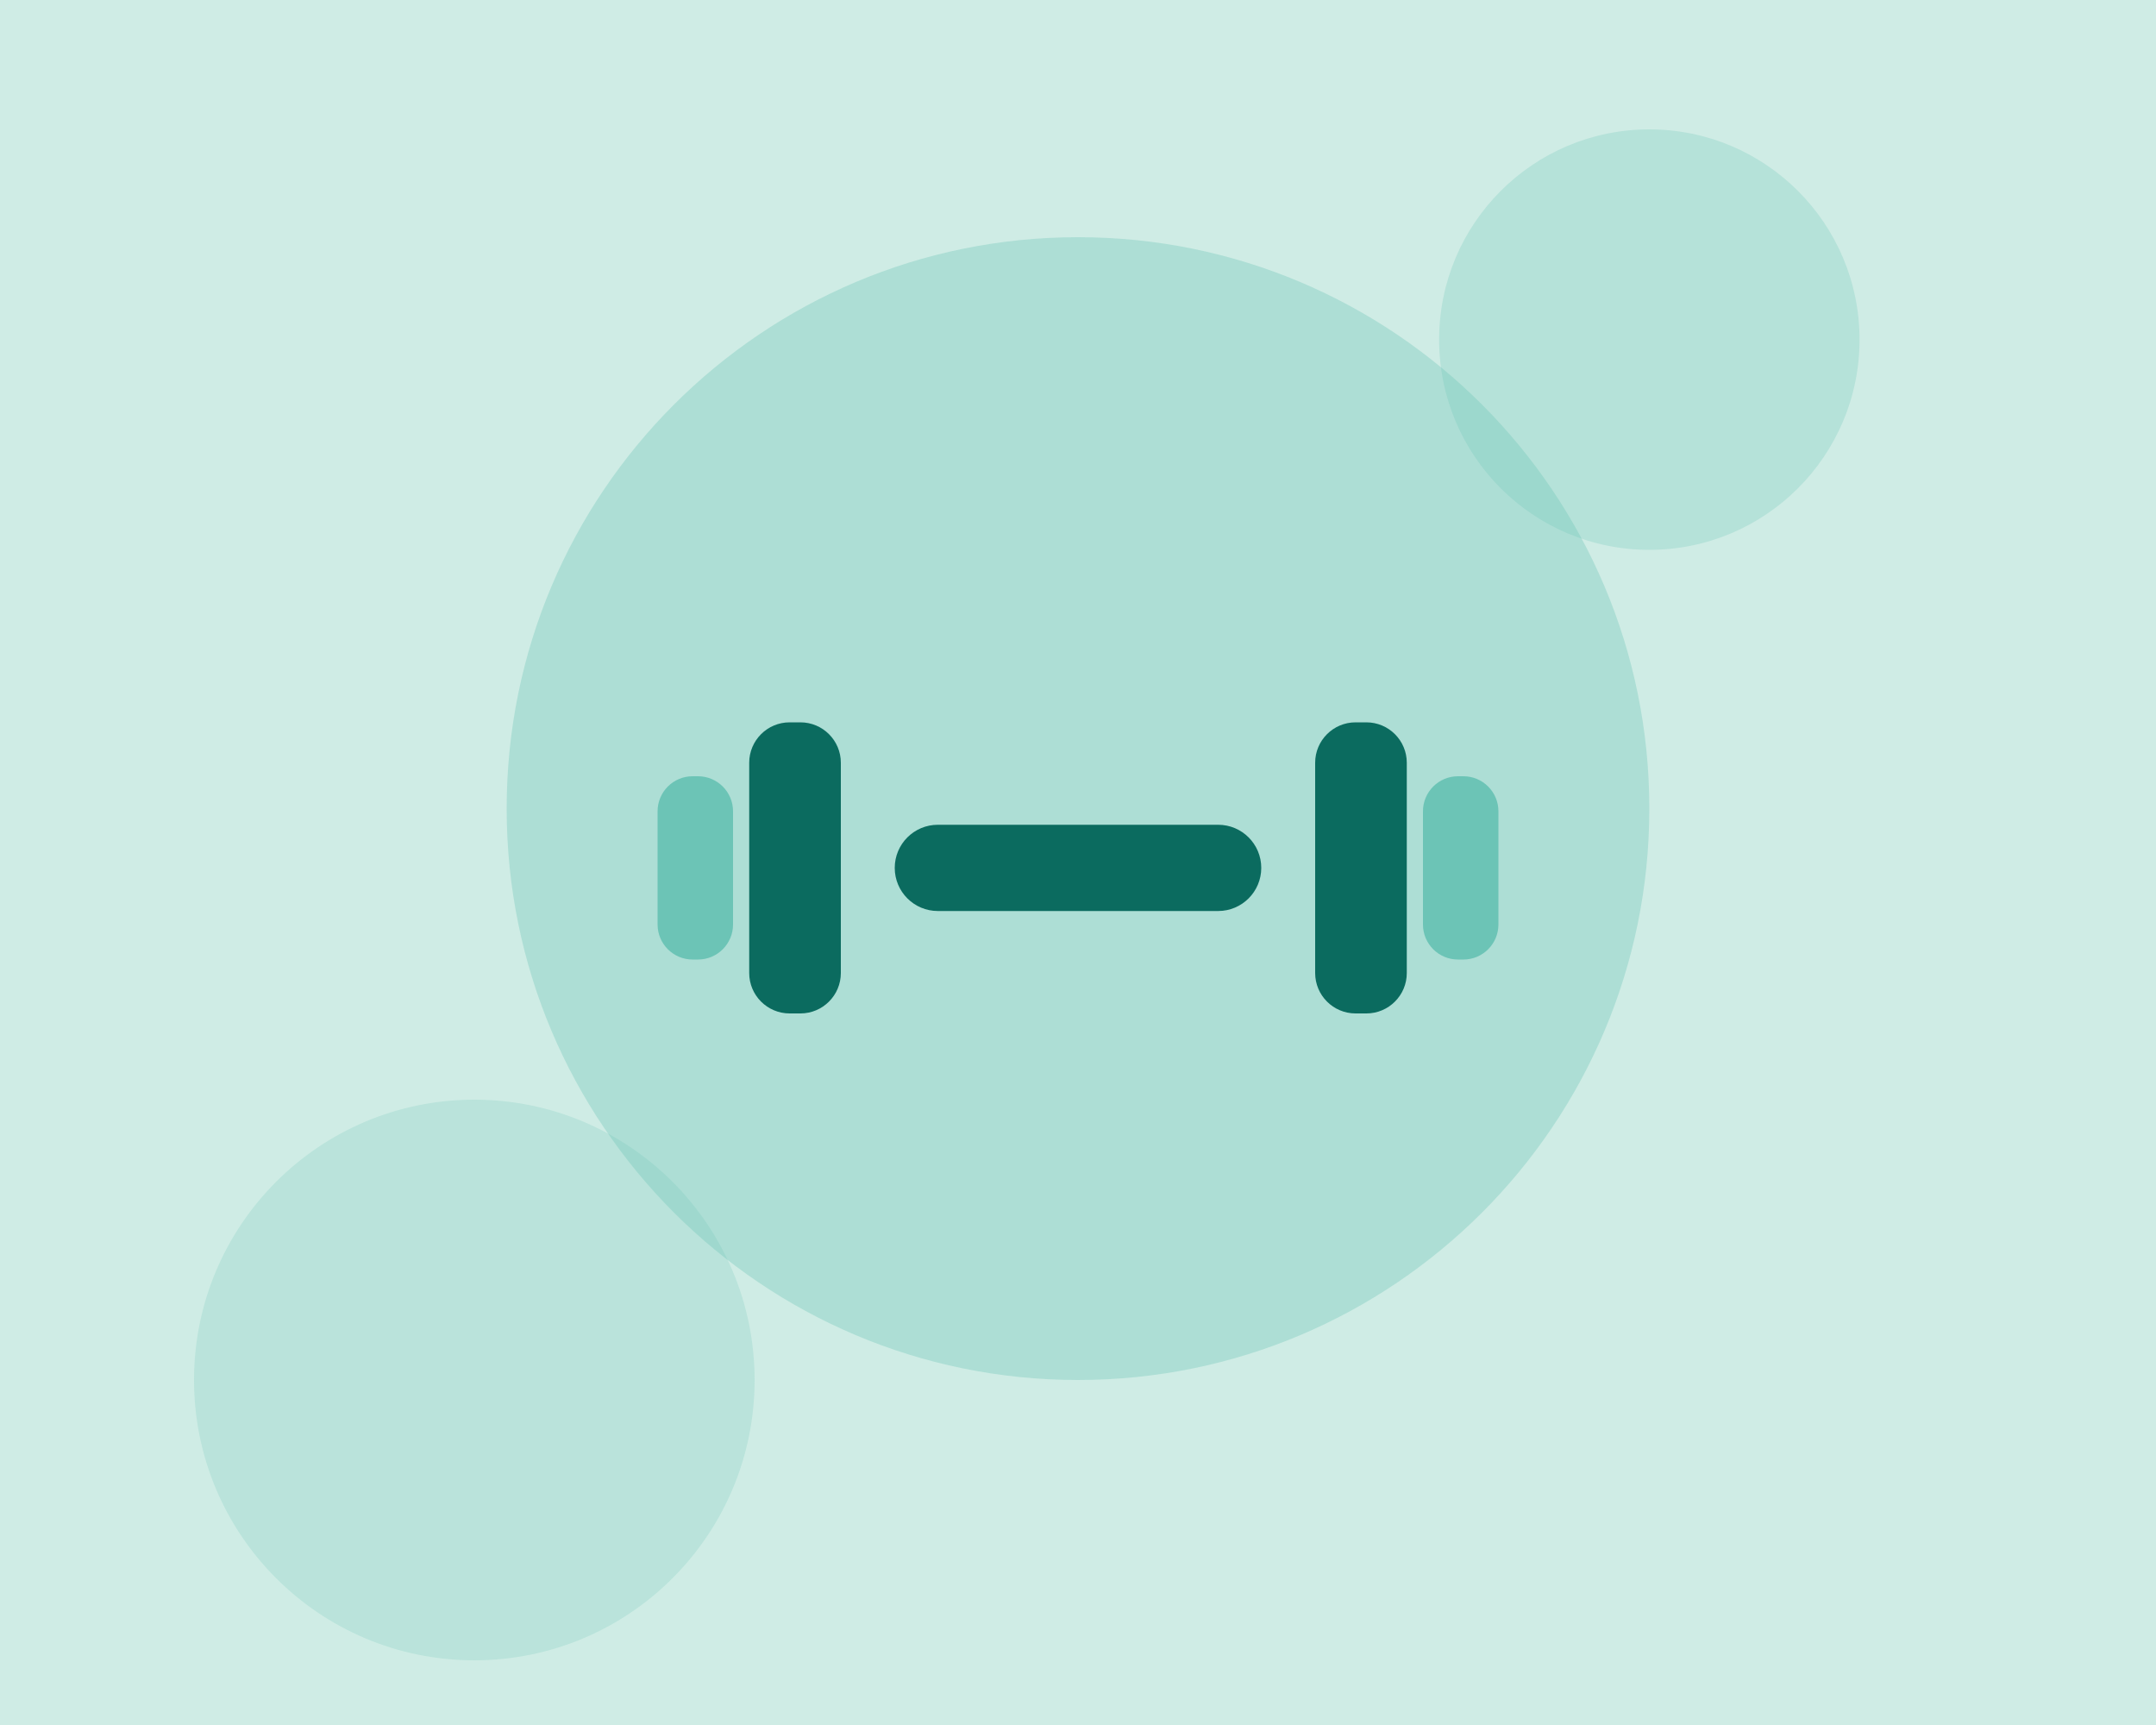
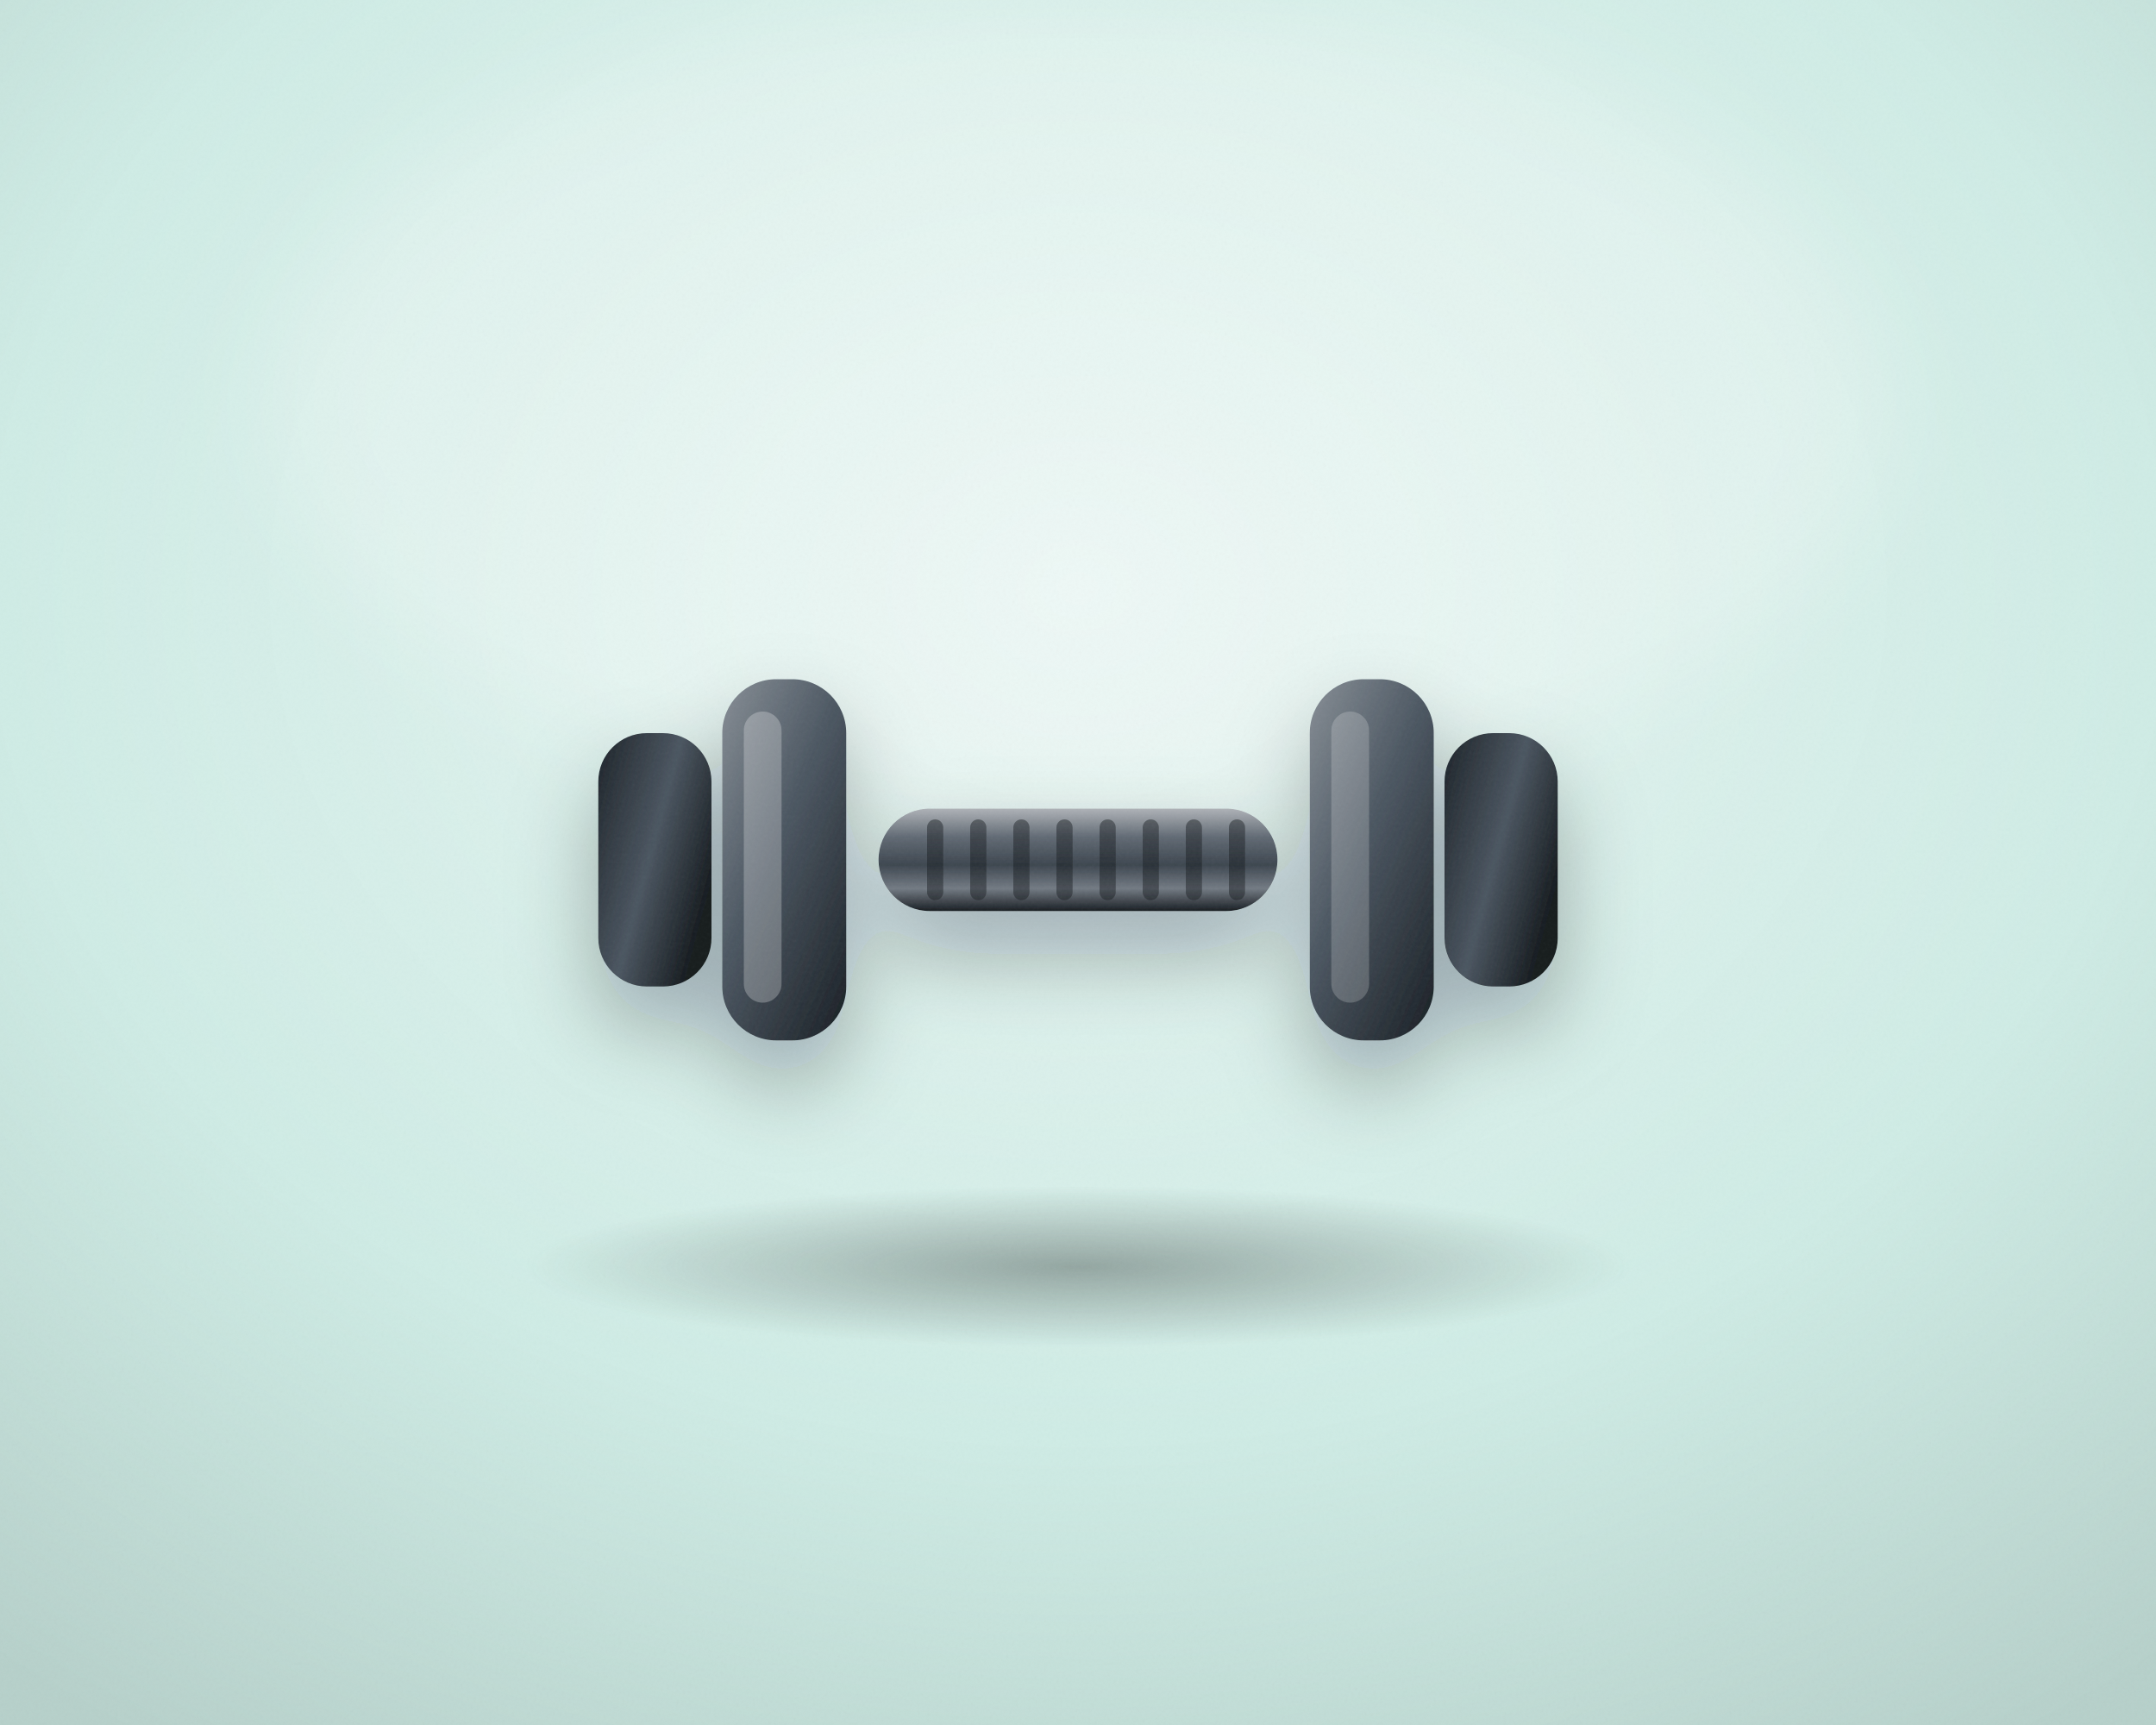
- <svg xmlns="http://www.w3.org/2000/svg" viewBox="0 0 800 640" width="800" height="640" role="img" aria-label="Sports and fitness">
-   <rect width="800" height="640" fill="#cfece5" />
-   <circle cx="400" cy="300" r="212" fill="#6cc4b6" opacity="0.34" />
-   <circle cx="612" cy="126" r="78" fill="#6cc4b6" opacity="0.26" />
-   <circle cx="176" cy="512" r="104" fill="#6cc4b6" opacity="0.22" />
-   <rect x="332" y="306" width="136" height="32" rx="16" fill="#0b6b5f" />
-   <rect x="278" y="268" width="34" height="108" rx="15" fill="#0b6b5f" />
-   <rect x="244" y="288" width="28" height="68" rx="13" fill="#6cc4b6" />
-   <rect x="488" y="268" width="34" height="108" rx="15" fill="#0b6b5f" />
-   <rect x="528" y="288" width="28" height="68" rx="13" fill="#6cc4b6" />
+ <svg xmlns="http://www.w3.org/2000/svg" viewBox="0 0 800 640" width="800" height="640" role="img" aria-label="Dumbbell on a studio backdrop">
+   <defs>
+     <radialGradient id="sweep" cx="50%" cy="34%" r="80%">
+       <stop offset="0" stop-color="#e9f6f3" />
+       <stop offset="0.62" stop-color="#cfece5" />
+       <stop offset="1" stop-color="#b6d0ca" />
+     </radialGradient>
+     <linearGradient id="body" x1="0.1" y1="0" x2="0.9" y2="1">
+       <stop offset="0" stop-color="#808890" />
+       <stop offset="0.45" stop-color="#4a5560" />
+       <stop offset="1" stop-color="#1c2228" />
+     </linearGradient>
+     <linearGradient id="bodyAlt" x1="0" y1="0" x2="1" y2="0.6">
+       <stop offset="0" stop-color="#1c2228" />
+       <stop offset="0.55" stop-color="#4a5560" />
+       <stop offset="1" stop-color="#151a1e" />
+     </linearGradient>
+     <linearGradient id="metal" x1="0" y1="0" x2="0" y2="1">
+       <stop offset="0" stop-color="#aeb2b7" />
+       <stop offset="0.28" stop-color="#606973" />
+       <stop offset="0.55" stop-color="#3d464f" />
+       <stop offset="0.78" stop-color="#727a83" />
+       <stop offset="1" stop-color="#181d22" />
+     </linearGradient>
+     <linearGradient id="gloss" x1="0" y1="0" x2="0" y2="1">
+       <stop offset="0" stop-color="#ffffff" stop-opacity="0.55" />
+       <stop offset="0.55" stop-color="#ffffff" stop-opacity="0.10" />
+       <stop offset="1" stop-color="#ffffff" stop-opacity="0" />
+     </linearGradient>
+     <radialGradient id="contact" cx="50%" cy="50%" r="50%">
+       <stop offset="0" stop-color="#3a4240" stop-opacity="0.42" />
+       <stop offset="1" stop-color="#3a4240" stop-opacity="0" />
+     </radialGradient>
+     <filter id="blur" x="-40%" y="-40%" width="180%" height="180%">
+       <feGaussianBlur stdDeviation="16" />
+     </filter>
+     <filter id="drop" x="-30%" y="-30%" width="170%" height="170%">
+       <feDropShadow dx="0" dy="16" stdDeviation="16" flood-color="#0e1114" flood-opacity="0.30" />
+     </filter>
+     <filter id="grain">
+       <feTurbulence type="fractalNoise" baseFrequency="0.85" numOctaves="3" stitchTiles="stitch" />
+       <feColorMatrix type="saturate" values="0" />
+     </filter>
+   </defs>
+   <rect width="800" height="640" fill="url(#sweep)" />
+   <ellipse cx="400" cy="150" rx="300" ry="150" fill="#ffffff" opacity="0.22" filter="url(#blur)" />
+   <ellipse cx="400" cy="470" rx="206" ry="30" fill="url(#contact)" />
+   <g filter="url(#drop)">
+     <rect x="326" y="300" width="148" height="38" rx="19" fill="url(#metal)" />
+     <g fill="#14181c" opacity="0.45">
+       <rect x="344" y="304" width="6" height="30" rx="3" />
+       <rect x="360" y="304" width="6" height="30" rx="3" />
+       <rect x="376" y="304" width="6" height="30" rx="3" />
+       <rect x="392" y="304" width="6" height="30" rx="3" />
+       <rect x="408" y="304" width="6" height="30" rx="3" />
+       <rect x="424" y="304" width="6" height="30" rx="3" />
+       <rect x="440" y="304" width="6" height="30" rx="3" />
+       <rect x="456" y="304" width="6" height="30" rx="3" />
+     </g>
+     <rect x="268" y="252" width="46" height="134" rx="20" fill="url(#body)" />
+     <rect x="222" y="272" width="42" height="94" rx="18" fill="url(#bodyAlt)" />
+     <rect x="486" y="252" width="46" height="134" rx="20" fill="url(#body)" />
+     <rect x="536" y="272" width="42" height="94" rx="18" fill="url(#bodyAlt)" />
+     <rect x="276" y="264" width="14" height="108" rx="7" fill="#ffffff" opacity="0.26" />
+     <rect x="494" y="264" width="14" height="108" rx="7" fill="#ffffff" opacity="0.20" />
+   </g>
+   <rect width="800" height="640" filter="url(#grain)" opacity="0.05" />
</svg>
